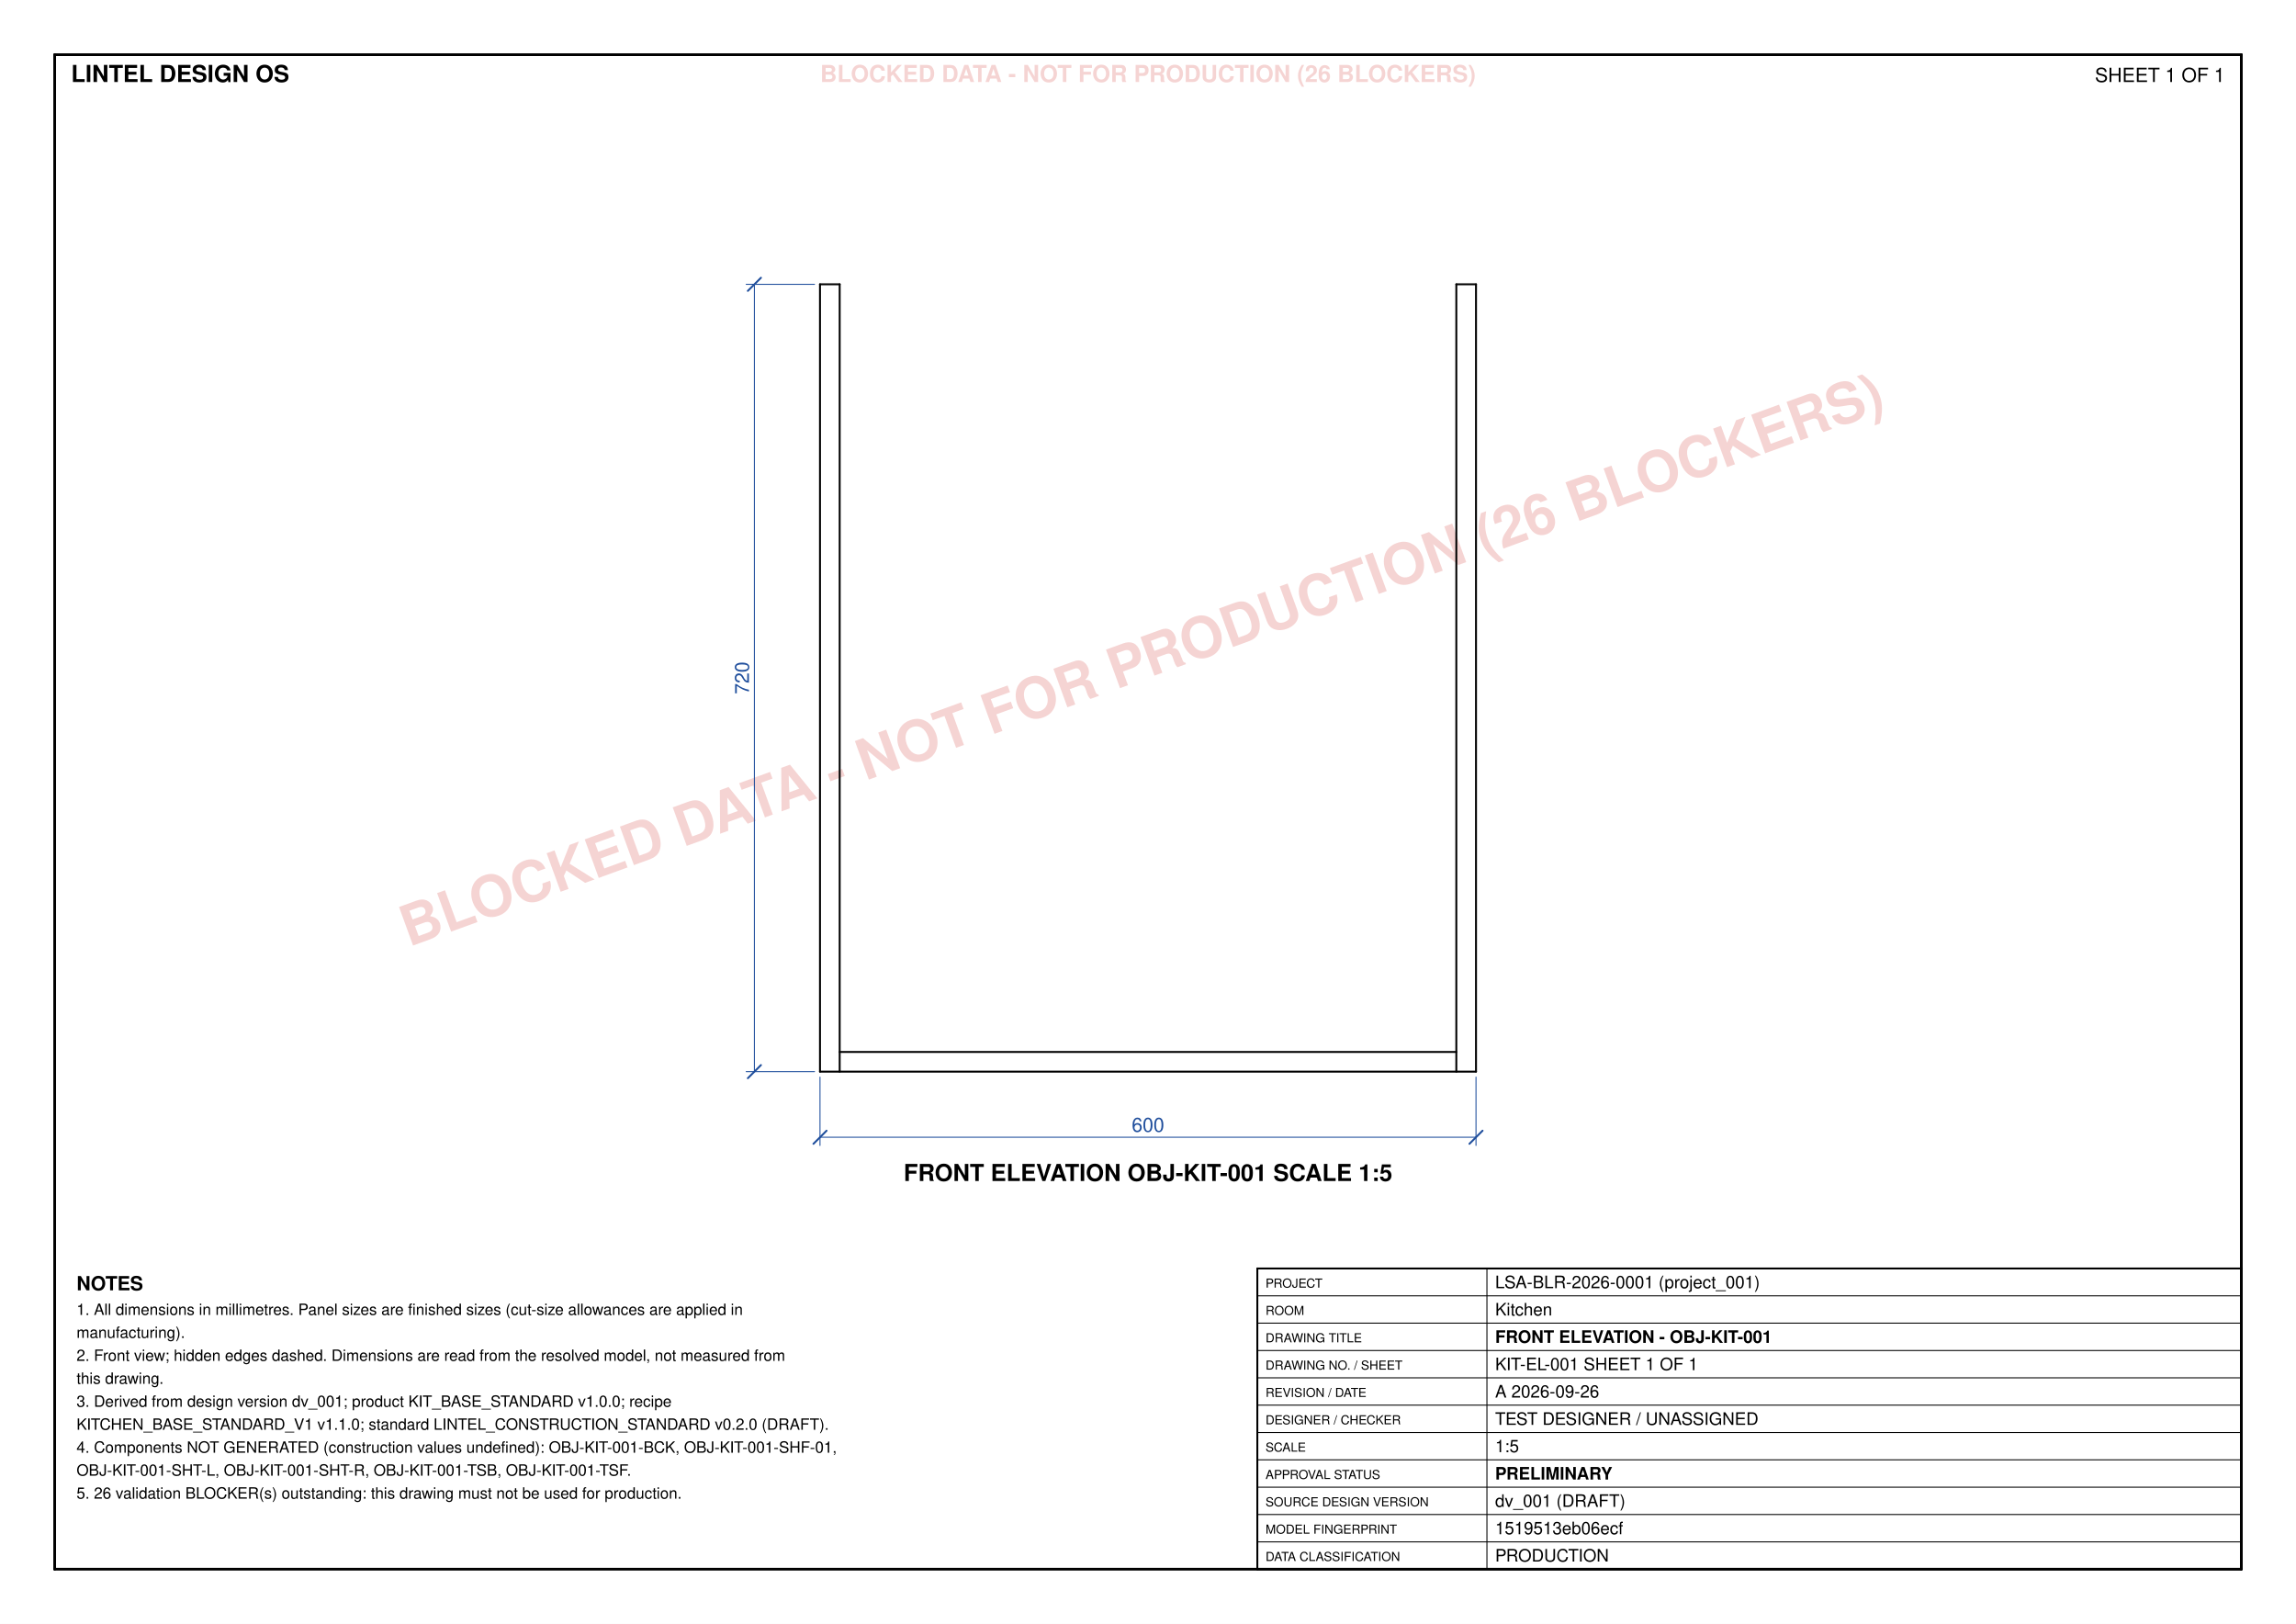
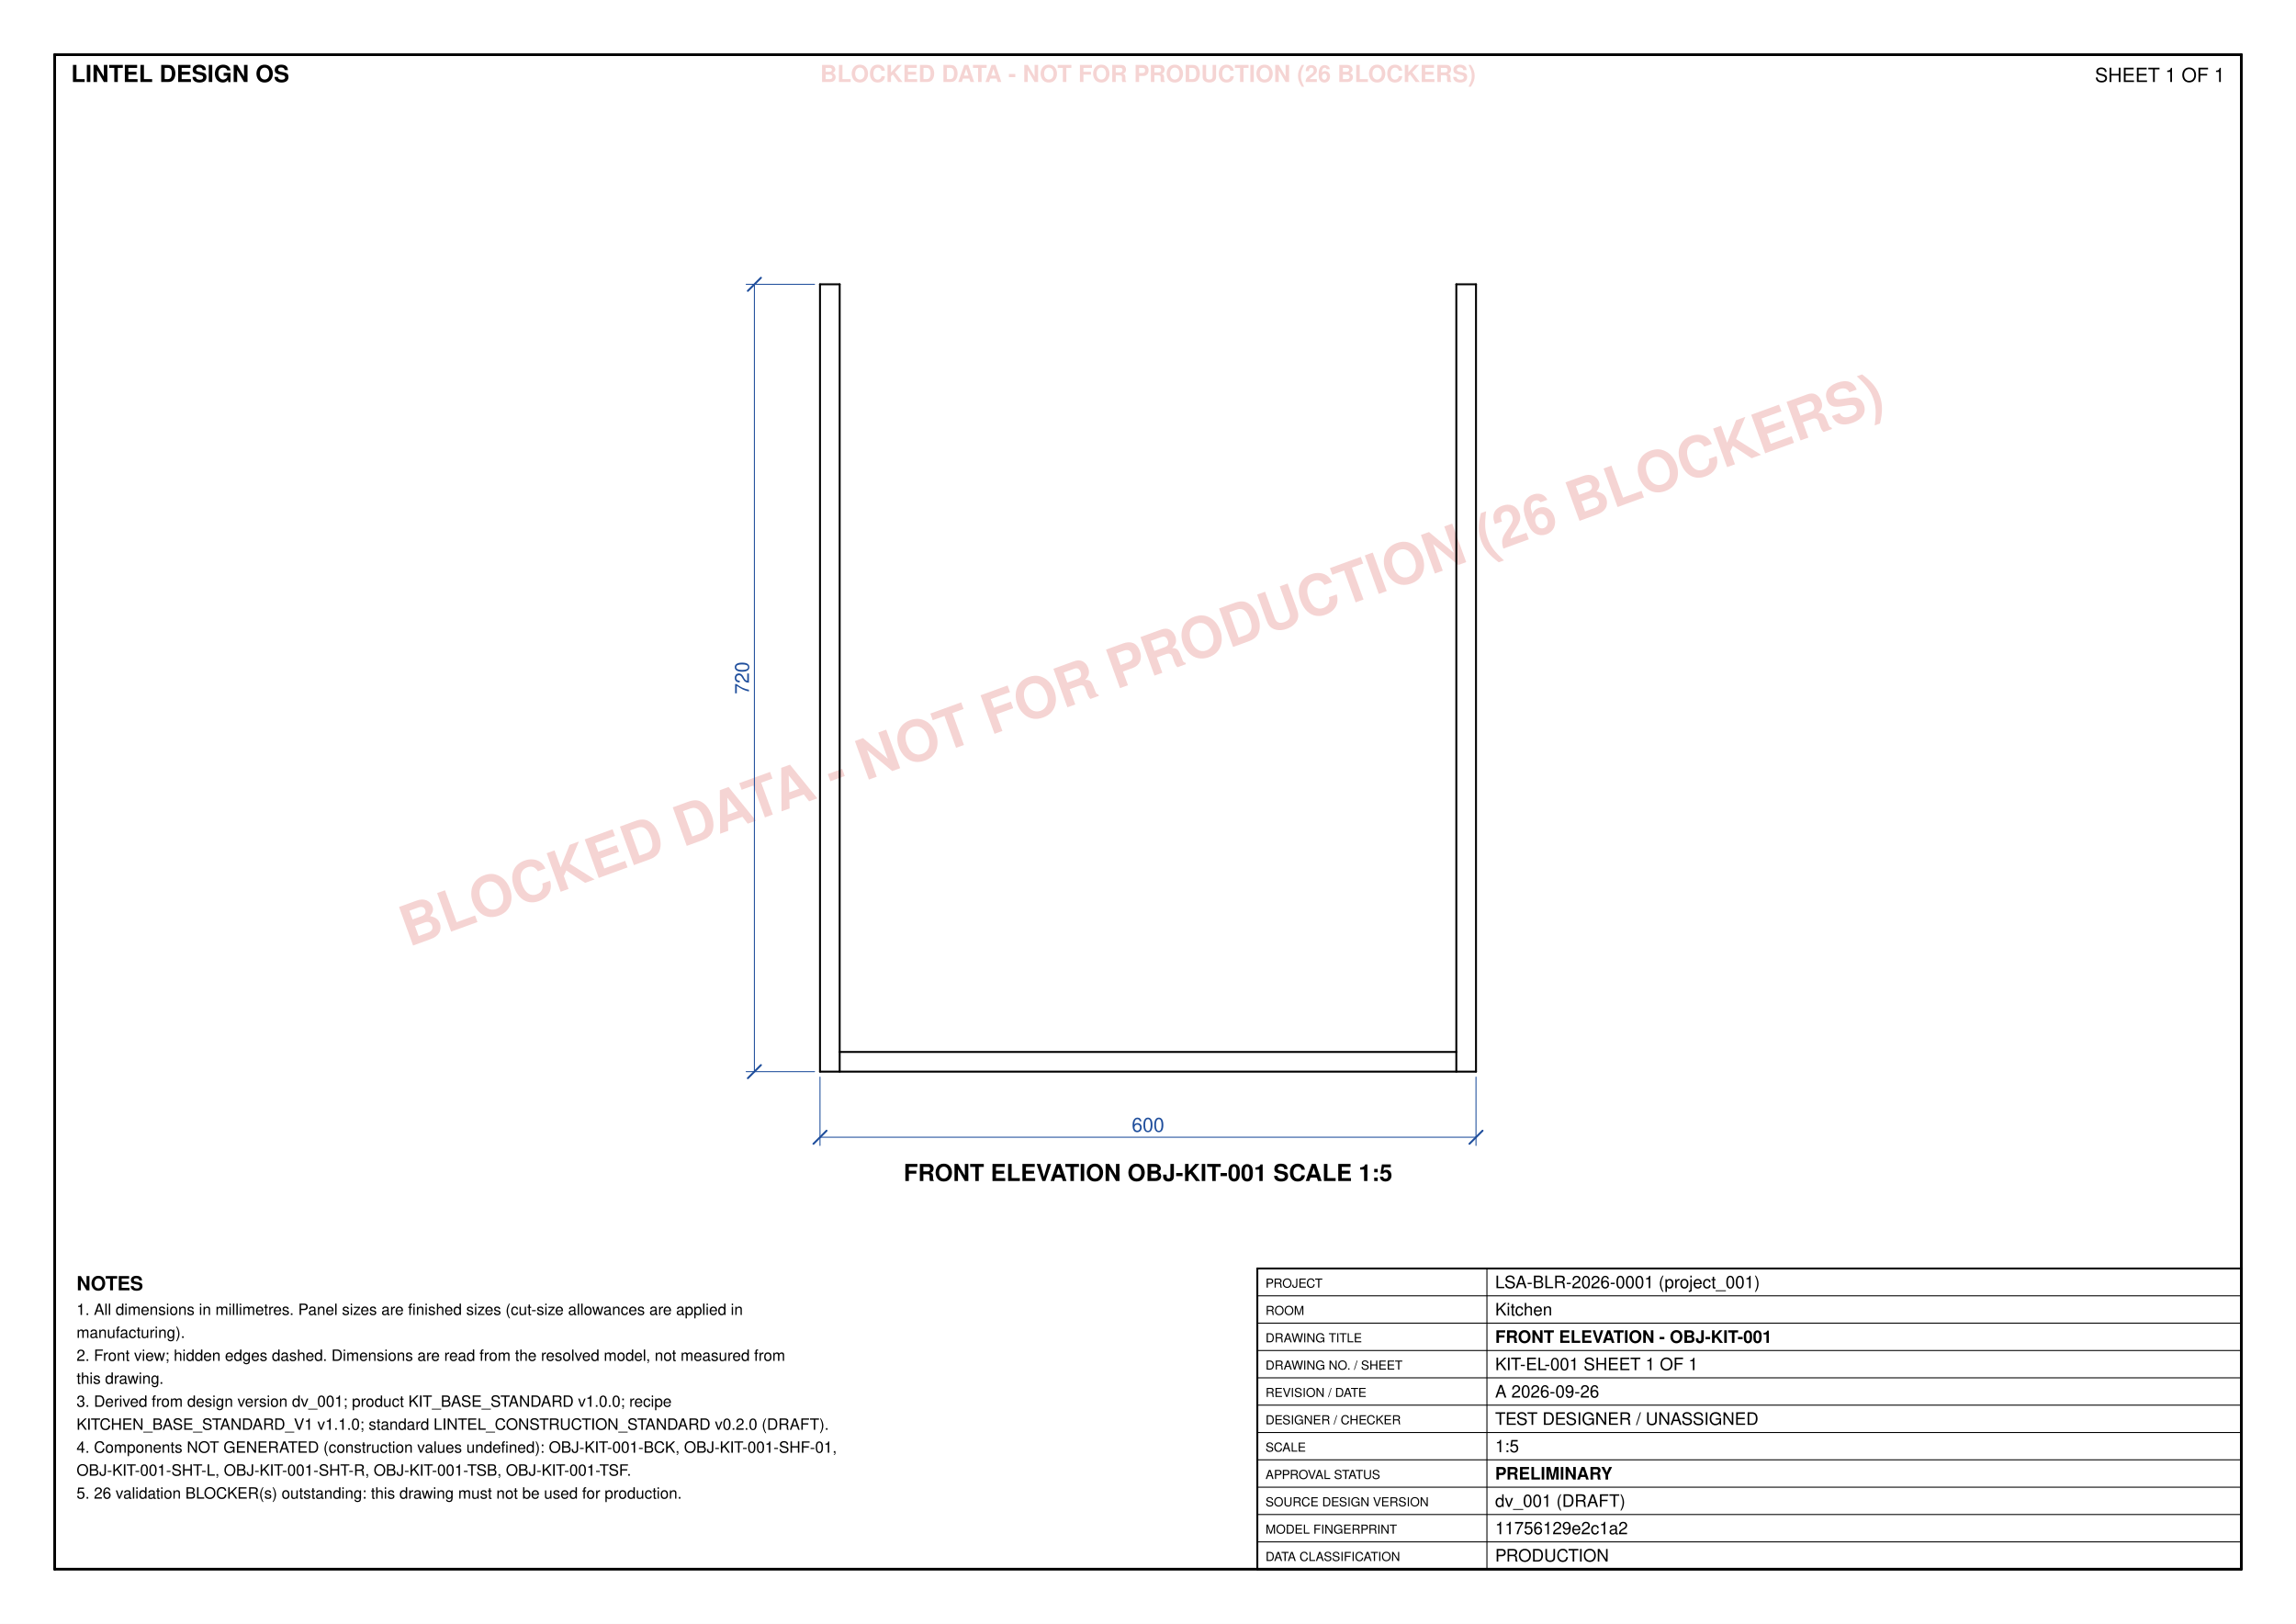
- <svg xmlns="http://www.w3.org/2000/svg" width="420mm" height="297mm" viewBox="0 0 420 297" data-drawing-id="DRW:dv_001:obj_001:FRONT_ELEVATION:KIT-EL-001:RA" data-drawing-type="FRONT_ELEVATION" data-status="PRELIMINARY" data-design-version="dv_001" data-model-fingerprint="1519513eb06ecf" data-classification="PRODUCTION" data-content-hash="07f2260dec5c50" data-sheet="1/1">
+ <svg xmlns="http://www.w3.org/2000/svg" width="420mm" height="297mm" viewBox="0 0 420 297" data-drawing-id="DRW:dv_001:obj_001:FRONT_ELEVATION:KIT-EL-001:RA" data-drawing-type="FRONT_ELEVATION" data-status="PRELIMINARY" data-design-version="dv_001" data-model-fingerprint="11756129e2c1a2" data-classification="PRODUCTION" data-content-hash="0aa903763c2aae" data-sheet="1/1">
  <rect x="0" y="0" width="420" height="297" fill="#ffffff" />
  <g id="WATERMARK" fill="#d9534f" stroke="#d9534f" opacity="0.25" font-family="Helvetica, Arial, sans-serif" stroke-linecap="round">
    <text stroke="none" x="210" y="124" font-size="10.286" text-anchor="middle" font-weight="bold" transform="rotate(-20 210 124)">BLOCKED DATA - NOT FOR PRODUCTION (26 BLOCKERS)</text>
    <text stroke="none" x="210" y="15" font-size="4.286" text-anchor="middle" font-weight="bold">BLOCKED DATA - NOT FOR PRODUCTION (26 BLOCKERS)</text>
  </g>
  <g id="BORDER" fill="#000000" stroke="#000000" font-family="Helvetica, Arial, sans-serif" stroke-linecap="round">
    <line fill="none" x1="10" y1="10" x2="410" y2="10" stroke-width="0.5" />
    <line fill="none" x1="410" y1="10" x2="410" y2="287" stroke-width="0.5" />
    <line fill="none" x1="410" y1="287" x2="10" y2="287" stroke-width="0.5" />
    <line fill="none" x1="10" y1="287" x2="10" y2="10" stroke-width="0.5" />
    <text stroke="none" x="13" y="15" font-size="4.286" text-anchor="start" font-weight="bold">LINTEL DESIGN OS</text>
    <text stroke="none" x="407" y="15" font-size="3.571" text-anchor="end">SHEET 1 OF 1</text>
  </g>
  <g id="VISIBLE" fill="#000000" stroke="#000000" font-family="Helvetica, Arial, sans-serif" stroke-linecap="round">
    <line fill="none" x1="150" y1="196" x2="270" y2="196" stroke-width="0.35" />
    <line fill="none" x1="153.6" y1="192.4" x2="266.4" y2="192.4" stroke-width="0.35" />
    <line fill="none" x1="150" y1="52" x2="153.6" y2="52" stroke-width="0.35" />
    <line fill="none" x1="266.4" y1="52" x2="270" y2="52" stroke-width="0.35" />
    <line fill="none" x1="150" y1="196" x2="150" y2="52" stroke-width="0.35" />
    <line fill="none" x1="153.6" y1="196" x2="153.6" y2="52" stroke-width="0.35" />
    <line fill="none" x1="266.4" y1="196" x2="266.4" y2="52" stroke-width="0.35" />
    <line fill="none" x1="270" y1="196" x2="270" y2="52" stroke-width="0.35" />
  </g>
  <g id="DIMENSION" fill="#1f4e9c" stroke="#1f4e9c" font-family="Helvetica, Arial, sans-serif" stroke-linecap="round">
    <line fill="none" x1="150" y1="197" x2="150" y2="209.5" stroke-width="0.18" />
    <line fill="none" x1="148.8" y1="209.2" x2="151.2" y2="206.8" stroke-width="0.35" />
    <line fill="none" x1="270" y1="197" x2="270" y2="209.5" stroke-width="0.18" />
    <line fill="none" x1="268.8" y1="209.2" x2="271.2" y2="206.8" stroke-width="0.35" />
    <line fill="none" x1="150" y1="208" x2="270" y2="208" stroke-width="0.18" />
    <text stroke="none" x="210" y="207" font-size="3.571" text-anchor="middle">600</text>
    <line fill="none" x1="149" y1="196" x2="136.5" y2="196" stroke-width="0.18" />
    <line fill="none" x1="136.8" y1="197.2" x2="139.2" y2="194.8" stroke-width="0.35" />
    <line fill="none" x1="149" y1="52" x2="136.5" y2="52" stroke-width="0.18" />
    <line fill="none" x1="136.8" y1="53.2" x2="139.2" y2="50.8" stroke-width="0.35" />
    <line fill="none" x1="138" y1="196" x2="138" y2="52" stroke-width="0.18" />
    <text stroke="none" x="137" y="124" font-size="3.571" text-anchor="middle" transform="rotate(-90 137 124)">720</text>
  </g>
  <g id="ANNOTATION" fill="#000000" stroke="#000000" font-family="Helvetica, Arial, sans-serif" stroke-linecap="round">
    <text stroke="none" x="210" y="216" font-size="4.286" text-anchor="middle" font-weight="bold">FRONT ELEVATION  OBJ-KIT-001  SCALE 1:5</text>
    <text stroke="none" x="14" y="236" font-size="3.571" text-anchor="start" font-weight="bold">NOTES</text>
    <text stroke="none" x="14" y="240.5" font-size="2.857" text-anchor="start">1. All dimensions in millimetres. Panel sizes are finished sizes (cut-size allowances are applied in</text>
    <text stroke="none" x="14" y="244.7" font-size="2.857" text-anchor="start">   manufacturing).</text>
    <text stroke="none" x="14" y="248.9" font-size="2.857" text-anchor="start">2. Front view; hidden edges dashed. Dimensions are read from the resolved model, not measured from</text>
    <text stroke="none" x="14" y="253.1" font-size="2.857" text-anchor="start">   this drawing.</text>
    <text stroke="none" x="14" y="257.3" font-size="2.857" text-anchor="start">3. Derived from design version dv_001; product KIT_BASE_STANDARD v1.0.0; recipe</text>
    <text stroke="none" x="14" y="261.5" font-size="2.857" text-anchor="start">   KITCHEN_BASE_STANDARD_V1 v1.1.0; standard LINTEL_CONSTRUCTION_STANDARD v0.2.0 (DRAFT).</text>
    <text stroke="none" x="14" y="265.7" font-size="2.857" text-anchor="start">4. Components NOT GENERATED (construction values undefined): OBJ-KIT-001-BCK, OBJ-KIT-001-SHF-01,</text>
    <text stroke="none" x="14" y="269.9" font-size="2.857" text-anchor="start">   OBJ-KIT-001-SHT-L, OBJ-KIT-001-SHT-R, OBJ-KIT-001-TSB, OBJ-KIT-001-TSF.</text>
    <text stroke="none" x="14" y="274.1" font-size="2.857" text-anchor="start">5. 26 validation BLOCKER(s) outstanding: this drawing must not be used for production.</text>
  </g>
  <g id="TITLE_BLOCK" fill="#000000" stroke="#000000" font-family="Helvetica, Arial, sans-serif" stroke-linecap="round">
    <line fill="none" x1="230" y1="232" x2="410" y2="232" stroke-width="0.35" />
    <line fill="none" x1="410" y1="232" x2="410" y2="287" stroke-width="0.35" />
    <line fill="none" x1="410" y1="287" x2="230" y2="287" stroke-width="0.35" />
    <line fill="none" x1="230" y1="287" x2="230" y2="232" stroke-width="0.35" />
    <line fill="none" x1="272" y1="232" x2="272" y2="287" stroke-width="0.18" />
    <text stroke="none" x="231.5" y="235.5" font-size="2.286" text-anchor="start">PROJECT</text>
    <text stroke="none" x="273.5" y="235.6" font-size="3.143" text-anchor="start">LSA-BLR-2026-0001 (project_001)</text>
    <line fill="none" x1="230" y1="237" x2="410" y2="237" stroke-width="0.18" />
    <text stroke="none" x="231.5" y="240.5" font-size="2.286" text-anchor="start">ROOM</text>
    <text stroke="none" x="273.5" y="240.6" font-size="3.143" text-anchor="start">Kitchen</text>
    <line fill="none" x1="230" y1="242" x2="410" y2="242" stroke-width="0.18" />
    <text stroke="none" x="231.5" y="245.5" font-size="2.286" text-anchor="start">DRAWING TITLE</text>
    <text stroke="none" x="273.5" y="245.6" font-size="3.143" text-anchor="start" font-weight="bold">FRONT ELEVATION - OBJ-KIT-001</text>
    <line fill="none" x1="230" y1="247" x2="410" y2="247" stroke-width="0.18" />
    <text stroke="none" x="231.5" y="250.5" font-size="2.286" text-anchor="start">DRAWING NO. / SHEET</text>
    <text stroke="none" x="273.5" y="250.6" font-size="3.143" text-anchor="start">KIT-EL-001   SHEET 1 OF 1</text>
    <line fill="none" x1="230" y1="252" x2="410" y2="252" stroke-width="0.18" />
    <text stroke="none" x="231.5" y="255.5" font-size="2.286" text-anchor="start">REVISION / DATE</text>
    <text stroke="none" x="273.5" y="255.6" font-size="3.143" text-anchor="start">A   2026-09-26</text>
    <line fill="none" x1="230" y1="257" x2="410" y2="257" stroke-width="0.18" />
    <text stroke="none" x="231.5" y="260.5" font-size="2.286" text-anchor="start">DESIGNER / CHECKER</text>
    <text stroke="none" x="273.5" y="260.6" font-size="3.143" text-anchor="start">TEST DESIGNER / UNASSIGNED</text>
    <line fill="none" x1="230" y1="262" x2="410" y2="262" stroke-width="0.18" />
    <text stroke="none" x="231.5" y="265.5" font-size="2.286" text-anchor="start">SCALE</text>
    <text stroke="none" x="273.5" y="265.6" font-size="3.143" text-anchor="start">1:5</text>
    <line fill="none" x1="230" y1="267" x2="410" y2="267" stroke-width="0.18" />
    <text stroke="none" x="231.5" y="270.5" font-size="2.286" text-anchor="start">APPROVAL STATUS</text>
    <text stroke="none" x="273.5" y="270.6" font-size="3.143" text-anchor="start" font-weight="bold">PRELIMINARY</text>
    <line fill="none" x1="230" y1="272" x2="410" y2="272" stroke-width="0.18" />
    <text stroke="none" x="231.5" y="275.5" font-size="2.286" text-anchor="start">SOURCE DESIGN VERSION</text>
    <text stroke="none" x="273.5" y="275.6" font-size="3.143" text-anchor="start">dv_001 (DRAFT)</text>
    <line fill="none" x1="230" y1="277" x2="410" y2="277" stroke-width="0.18" />
    <text stroke="none" x="231.5" y="280.5" font-size="2.286" text-anchor="start">MODEL FINGERPRINT</text>
-     <text stroke="none" x="273.5" y="280.6" font-size="3.143" text-anchor="start">1519513eb06ecf</text>
+     <text stroke="none" x="273.5" y="280.6" font-size="3.143" text-anchor="start">11756129e2c1a2</text>
    <line fill="none" x1="230" y1="282" x2="410" y2="282" stroke-width="0.18" />
    <text stroke="none" x="231.5" y="285.5" font-size="2.286" text-anchor="start">DATA CLASSIFICATION</text>
    <text stroke="none" x="273.5" y="285.6" font-size="3.143" text-anchor="start">PRODUCTION</text>
  </g>
</svg>
